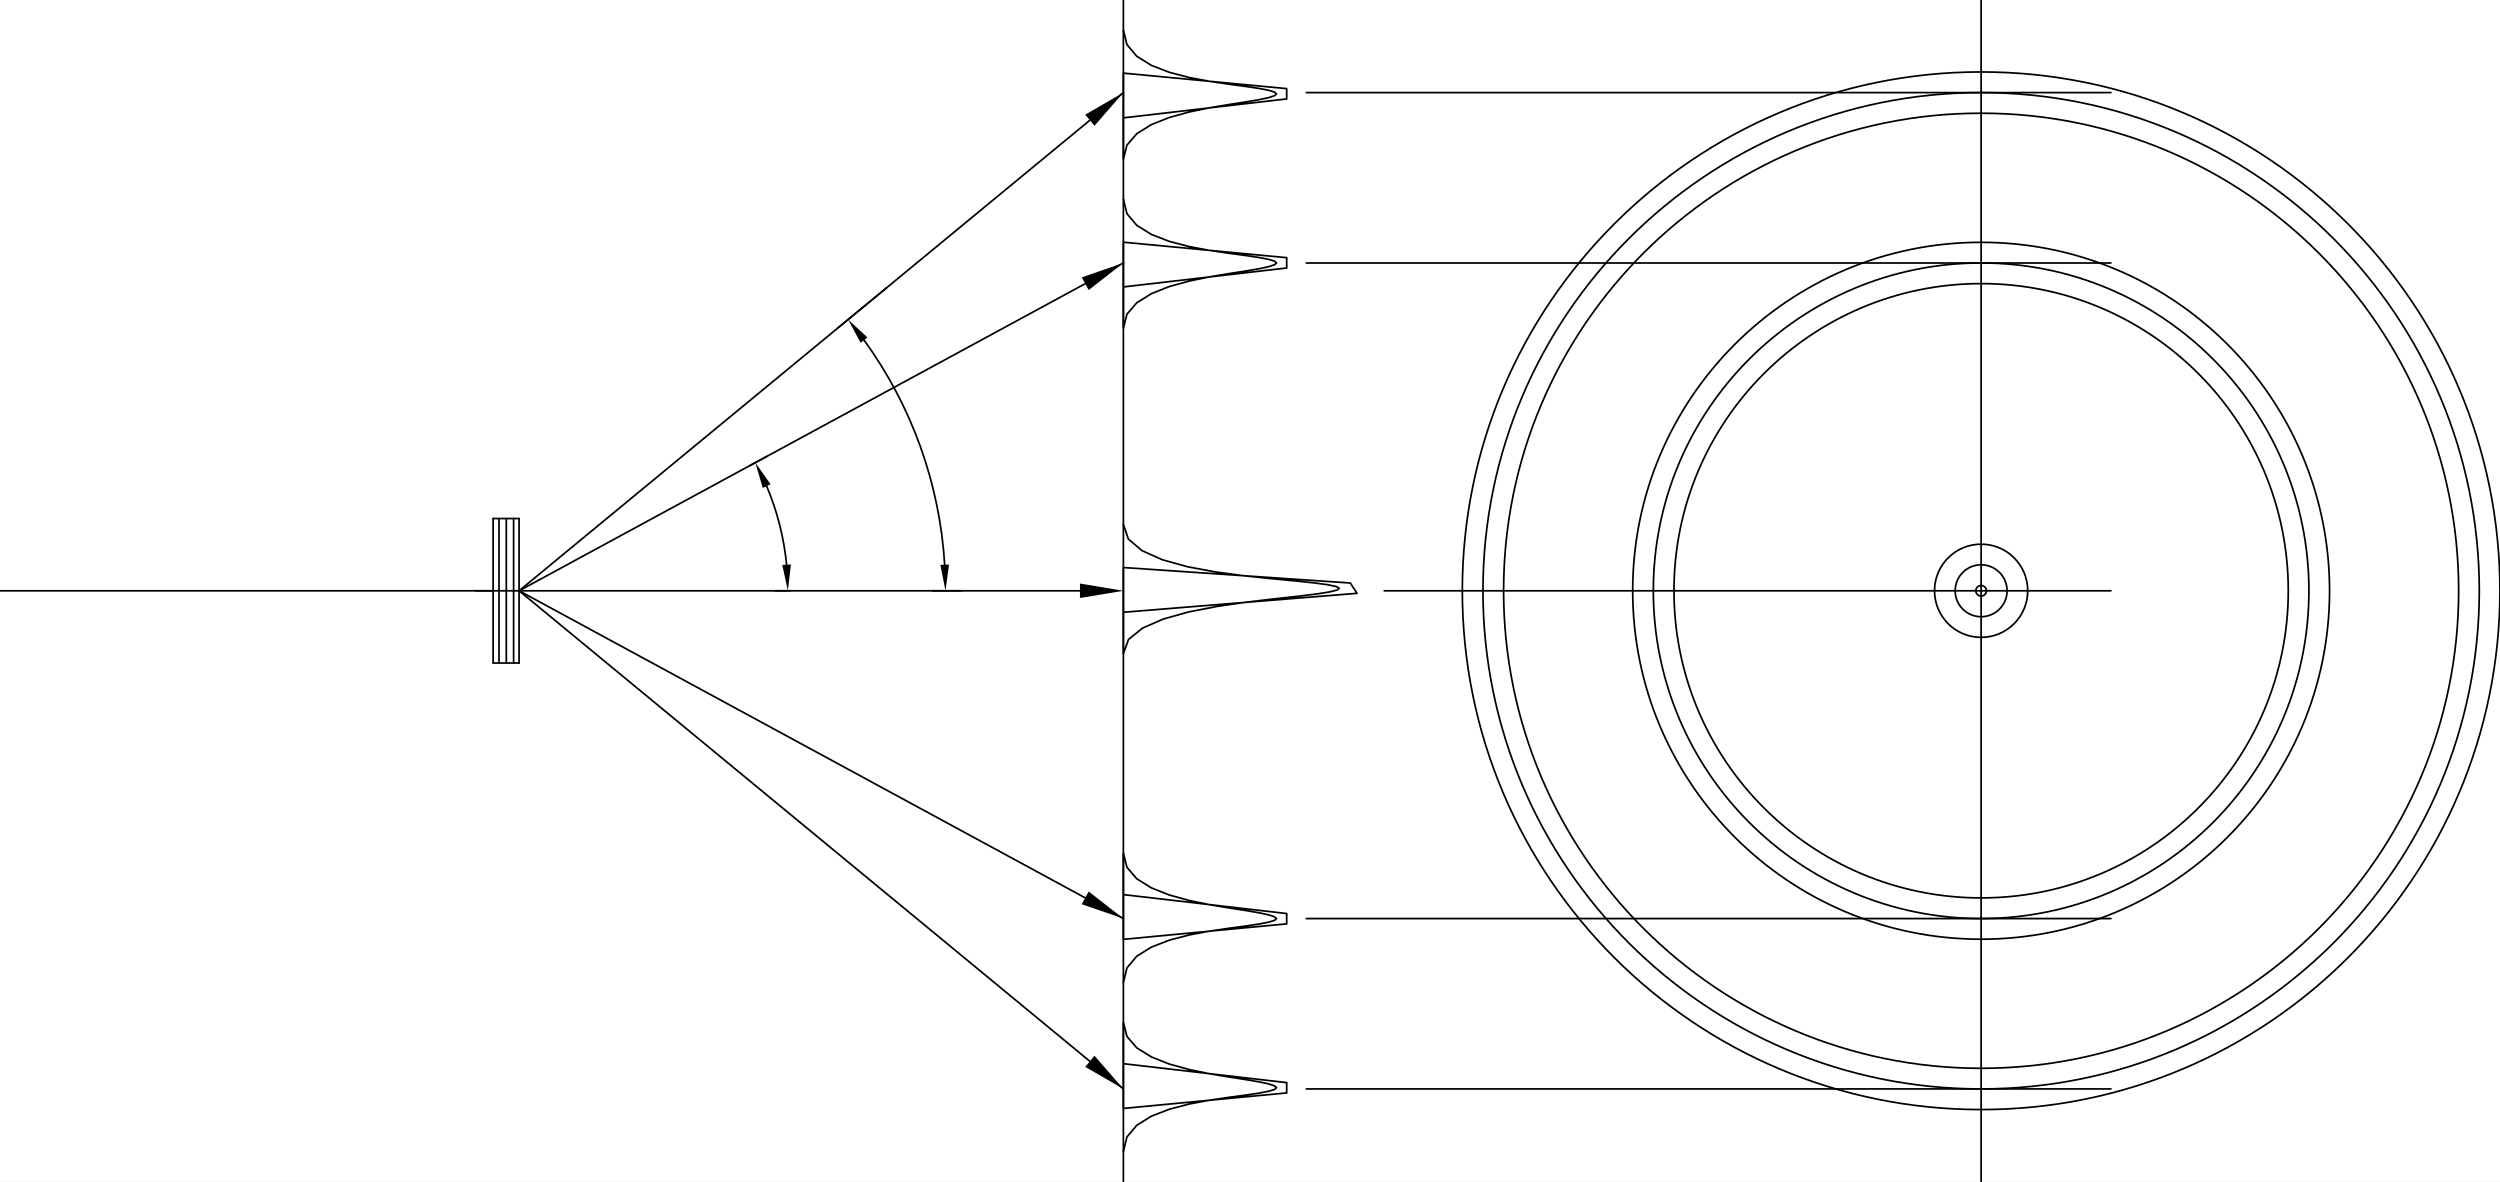
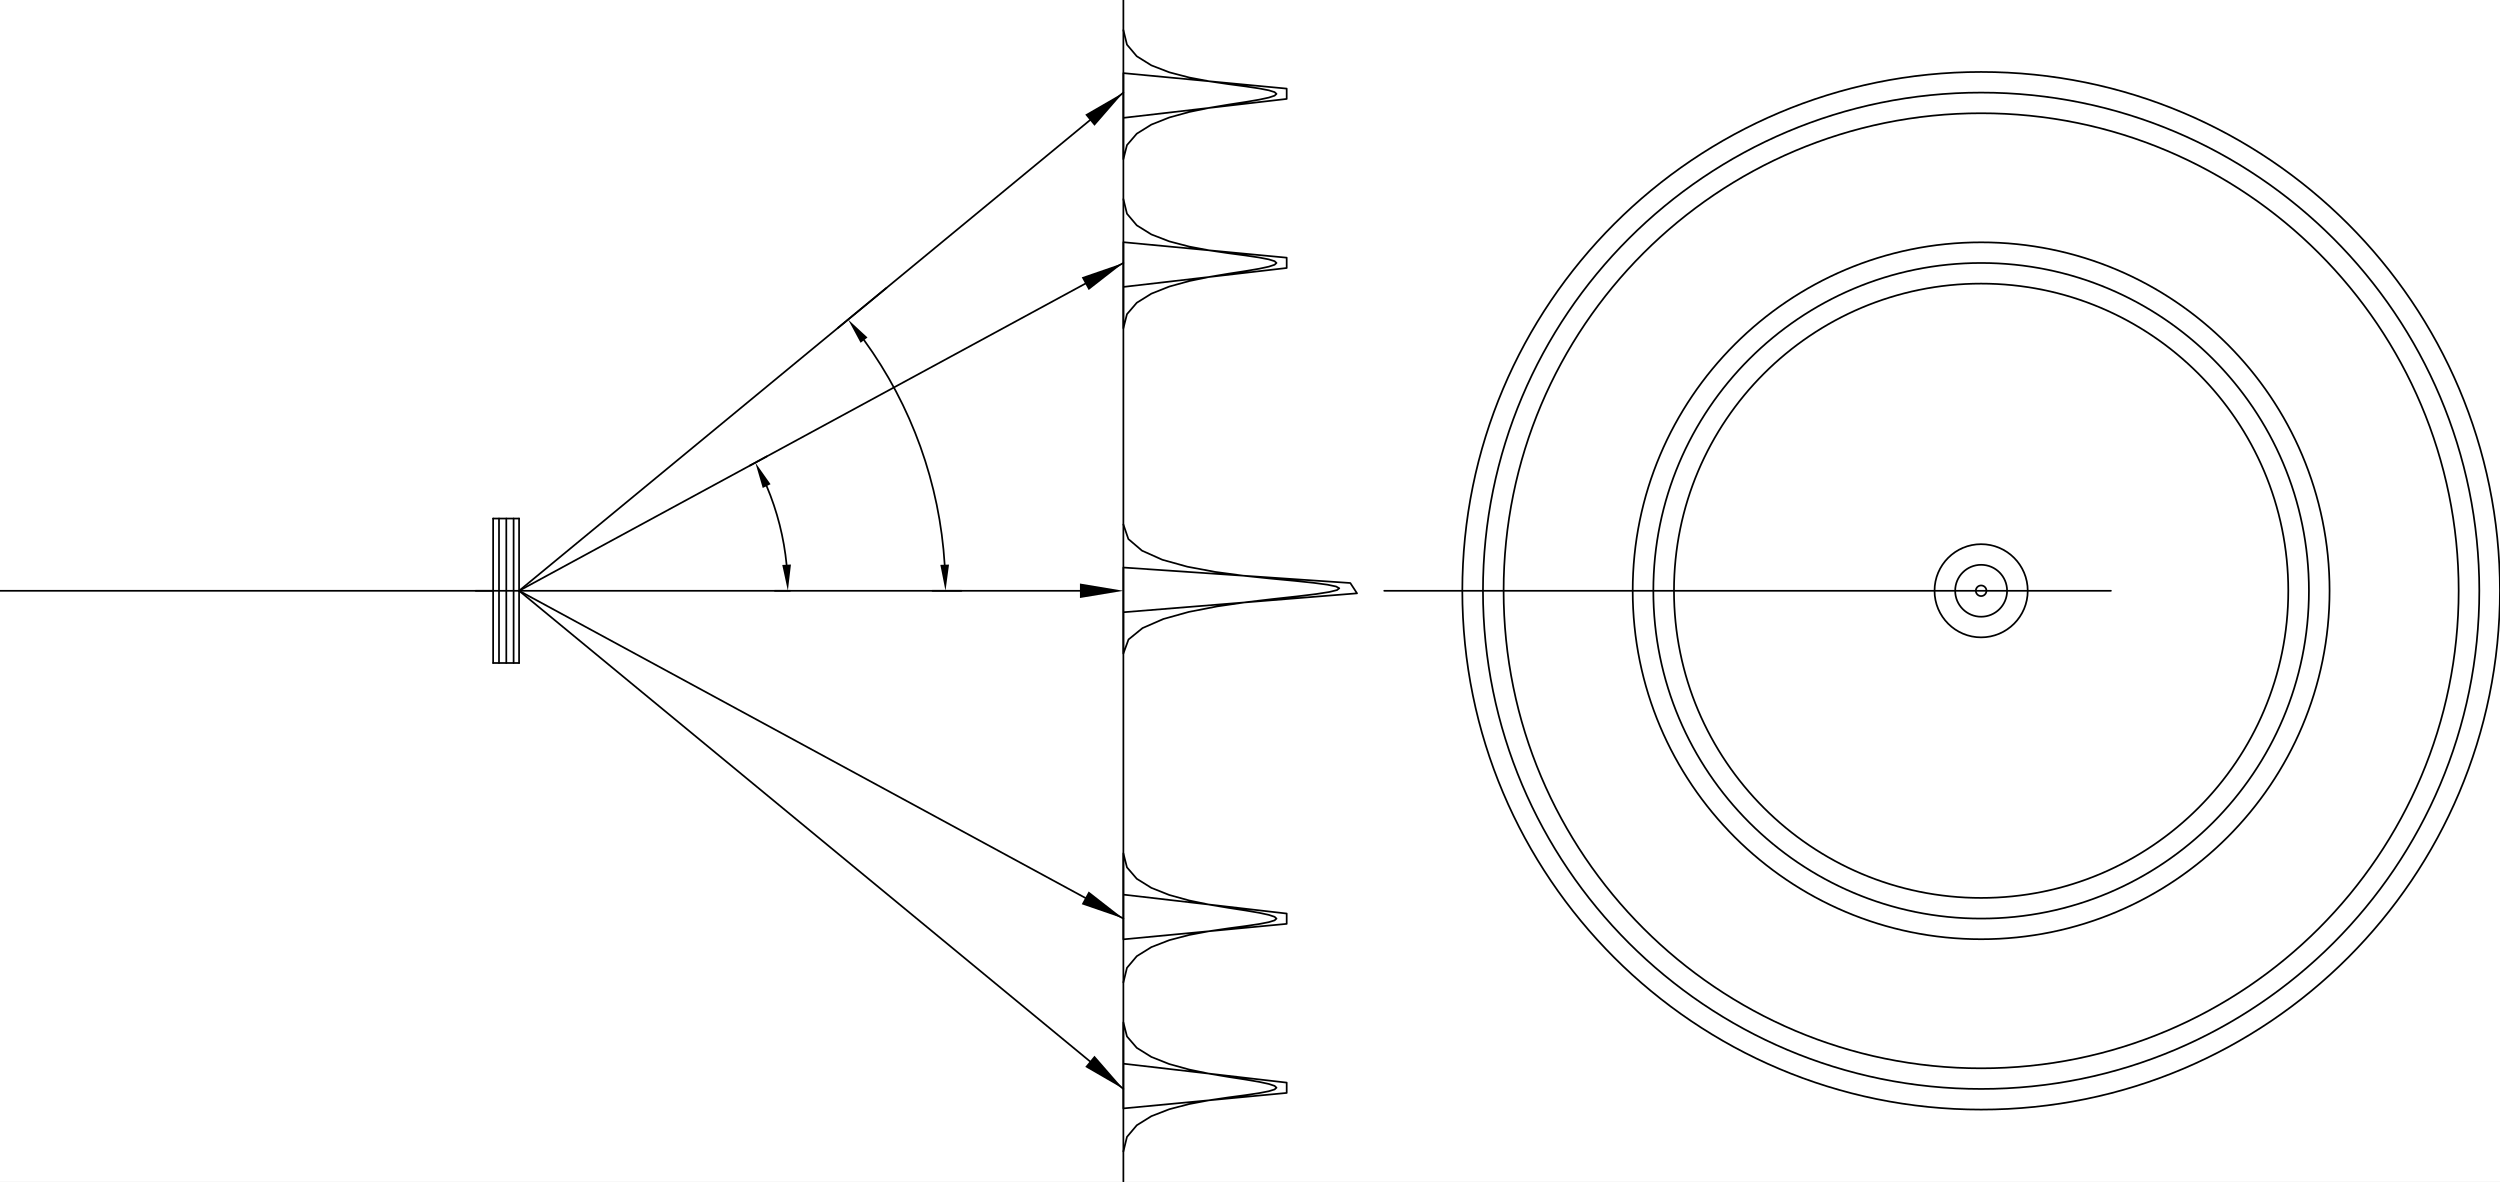
<svg xmlns="http://www.w3.org/2000/svg" width="359.7mm" height="170mm" viewBox="0 0 1000000 472616">
  <defs>
    <style>.C1 {stroke: #000000; stroke-width: 695; stroke-opacity: 1.000; fill: none; fill-opacity: 1.000;}</style>
    <style>.C2 {stroke: none; stroke-width: none; stroke-opacity: 1.000; fill: #000000; fill-opacity: 1.000;}</style>
  </defs>
  <rect fill="#ffffff" x="0" y="0" width="1000000" height="472616" fill-opacity="1.0" />
  <g stroke-linecap="round" stroke-linejoin="round" fill-rule="evenodd">
    <path d="M 197252 207418 l 0 57781" class="C1" />
    <path d="M 197252 265198 l 10381 0" class="C1" />
    <path d="M 207632 265198 l 0 -57781" class="C1" />
    <path d="M 207632 207418 l -10381 0" class="C1" />
    <path d="M 205442 265198 l 0 -57781" class="C1" />
    <path d="M 202521 265198 l 0 -57781" class="C1" />
    <path d="M 199601 265198 l 0 -57781" class="C1" />
    <path d="M 197252 236308 l -197232 0" class="C1" />
    <path d="M 449352 0 l 0 472616" class="C1" />
    <path d="M 207632 236308 l 241720 -131118" class="C1" />
    <path d="M 207632 236308 l 241720 -199269" class="C1" />
    <path d="M 207632 236308 l 241720 199269" class="C1" />
    <path d="M 207632 236308 l 241720 131118" class="C1" />
    <path d="M 449352 12042 l 0 0 l 1435 5816 l 3923 4649 l 5837 3637 l 7177 2780 l 7942 2078 l 8133 1532 l 7751 1141 l 6794 905 l 5359 802 l 3828 746 l 2297 714 l 766 706 l -766 722 l -2297 762 l -3828 827 l -5359 915 l -6794 1047 l -7751 1295 l -8133 1678 l -7942 2196 l -7177 2849 l -5837 3637 l -3923 4561 l -1435 5619 l 0 -34407 l 65323 6193 l 0 4129 l -65323 7569 l 0 16515" class="C1" />
    <path d="M 434105 45856 l 3684 4468 11563 -13285 Z" class="C2" />
    <path d="M 207632 236308 l -17373 0" class="C1" />
    <path d="M 432701 110929 l 2761 5090 13890 -10829 Z" class="C2" />
    <path d="M 449352 79671 l 0 -0 l 1435 5816 l 3923 4649 l 5837 3637 l 7177 2780 l 7942 2078 l 8133 1532 l 7751 1141 l 6794 905 l 5359 802 l 3828 746 l 2297 714 l 766 706 l -766 722 l -2297 762 l -3828 827 l -5359 915 l -6794 1047 l -7751 1295 l -8133 1678 l -7942 2196 l -7177 2849 l -5837 3637 l -3923 4561 l -1435 5619 l 0 -34407 l 65323 6193 l 0 4129 l -65323 7569 l 0 16515" class="C1" />
    <path d="M 449352 209800 l 0 0 l 1995 5816 l 5458 4649 l 8127 3637 l 10005 2780 l 11089 2078 l 11382 1532 l 10881 1141 l 9588 905 l 7632 802 l 5528 746 l 3406 714 l 1266 706 l -893 722 l -3071 762 l -5266 827 l -7481 915 l -9572 1047 l -10978 1295 l -11557 1678 l -11310 2196 l -10236 2849 l -8335 3637 l -5607 4561 l -2053 5619 l 0 -34407 l 90770 6193 l 2691 4129 l -93461 7569 l 0 16515" class="C1" />
    <path d="M 449352 392945 l 0 0 l 1435 -5816 l 3923 -4649 l 5837 -3637 l 7177 -2780 l 7942 -2078 l 8133 -1532 l 7751 -1141 l 6794 -905 l 5359 -802 l 3828 -746 l 2297 -714 l 766 -706 l -766 -722 l -2297 -762 l -3828 -827 l -5359 -915 l -6794 -1047 l -7751 -1295 l -8133 -1678 l -7942 -2196 l -7177 -2849 l -5837 -3637 l -3923 -4561 l -1435 -5619 l 0 34407 l 65323 -6193 l 0 -4129 l -65323 -7569 l 0 -16515" class="C1" />
    <path d="M 432701 361687 l 2761 -5090 13890 10829 Z" class="C2" />
    <path d="M 434105 426760 l 3684 -4468 11563 13285 Z" class="C2" />
    <path d="M 449352 460574 l 0 0 l 1435 -5816 l 3923 -4649 l 5837 -3637 l 7177 -2780 l 7942 -2078 l 8133 -1532 l 7751 -1141 l 6794 -905 l 5359 -802 l 3828 -746 l 2297 -714 l 766 -706 l -766 -722 l -2297 -762 l -3828 -827 l -5359 -915 l -6794 -1047 l -7751 -1295 l -8133 -1678 l -7942 -2196 l -7177 -2849 l -5837 -3637 l -3923 -4561 l -1435 -5619 l 0 34407 l 65323 -6193 l 0 -4129 l -65323 -7569 l 0 -16515" class="C1" />
-     <path d="M 522557 37039 l 321799 0" class="C1" />
-     <path d="M 522557 105190 l 321799 0" class="C1" />
-     <path d="M 522557 367426 l 321799 0" class="C1" />
-     <path d="M 522557 435577 l 321799 0" class="C1" />
    <path d="M 923571 236308 c 0 72414 -58703 131118 -131118 131118 c -72414 0 -131118 -58703 -131118 -131118 c 0 -72414 58703 -131118 131118 -131118 c 72414 0 131118 58703 131118 131118" class="C1" />
    <path d="M 991722 236308 c 0 110053 -89216 199269 -199269 199269 c -110053 0 -199269 -89216 -199269 -199269 c 0 -110053 89216 -199269 199269 -199269 c 110053 0 199269 89216 199269 199269" class="C1" />
    <path d="M 802834 236308 c 0 5733 -4648 10381 -10381 10381 c -5733 0 -10381 -4648 -10381 -10381 c 0 -5733 4648 -10381 10381 -10381 c 5733 0 10381 4648 10381 10381" class="C1" />
    <path d="M 553699 236308 l 290657 0" class="C1" />
-     <path d="M 792453 0 l 0 472616" class="C1" />
    <path d="M 931828 236308 c 0 76975 -62400 139375 -139375 139375 c -76975 -0 -139375 -62400 -139375 -139375 c 0 -76975 62400 -139375 139375 -139375 c 76975 0 139375 62400 139375 139375" class="C1" />
    <path d="M 915313 236308 c 0 67854 -55006 122860 -122860 122860 c -67854 -0 -122860 -55006 -122860 -122860 c 0 -67854 55006 -122860 122860 -122860 c 67854 0 122860 55006 122860 122860" class="C1" />
    <path d="M 983465 236308 c 0 105493 -85519 191012 -191012 191012 c -105493 0 -191012 -85519 -191012 -191012 c 0 -105493 85519 -191012 191012 -191012 c 105493 0 191012 85519 191012 191012" class="C1" />
    <path d="M 999980 236308 c 0 114614 -92913 207527 -207527 207527 c -114614 0 -207527 -92913 -207527 -207527 c 0 -114614 92913 -207527 207527 -207527 c 114614 0 207527 92913 207527 207527" class="C1" />
    <path d="M 811091 236308 c 0 10294 -8345 18638 -18638 18638 c -10294 0 -18638 -8345 -18638 -18638 c 0 -10294 8345 -18638 18638 -18638 c 10294 0 18638 8345 18638 18638" class="C1" />
    <path d="M 794576 236308 c 0 1173 -951 2123 -2123 2123 c -1173 0 -2123 -951 -2123 -2123 c 0 -1173 951 -2123 2123 -2123 c 1173 0 2123 951 2123 2123" class="C1" />
    <path d="M 431979 233413 l 0 5791 17373 -2895 Z" class="C2" />
    <path d="M 431979 236308 l -224347 0" class="C1" />
    <path d="M 384567 236308 l -11586 0" class="C1" />
    <path d="M 354589 115160 l -19373 15970" class="C1" />
    <path d="M 377874 225889 c -1983 -32403 -13173 -63568 -32254 -89832" class="C1" />
    <path d="M 379611 225836 l -3473 106 2055 10366 Z" class="C2" />
    <path d="M 344246 137121 l 2747 -2127 -7755 -7178 Z" class="C2" />
    <path d="M 316002 236308 l -6067 0" class="C1" />
    <path d="M 299962 186225 l 6758 -3666" class="C1" />
    <path d="M 314641 225896 c -1054 -10830 -3745 -21437 -7983 -31459" class="C1" />
    <path d="M 316377 225812 l -3471 168 2241 10327 Z" class="C2" />
    <path d="M 305093 195191 l 3131 -1507 -6086 -8639 Z" class="C2" />
  </g>
</svg>
